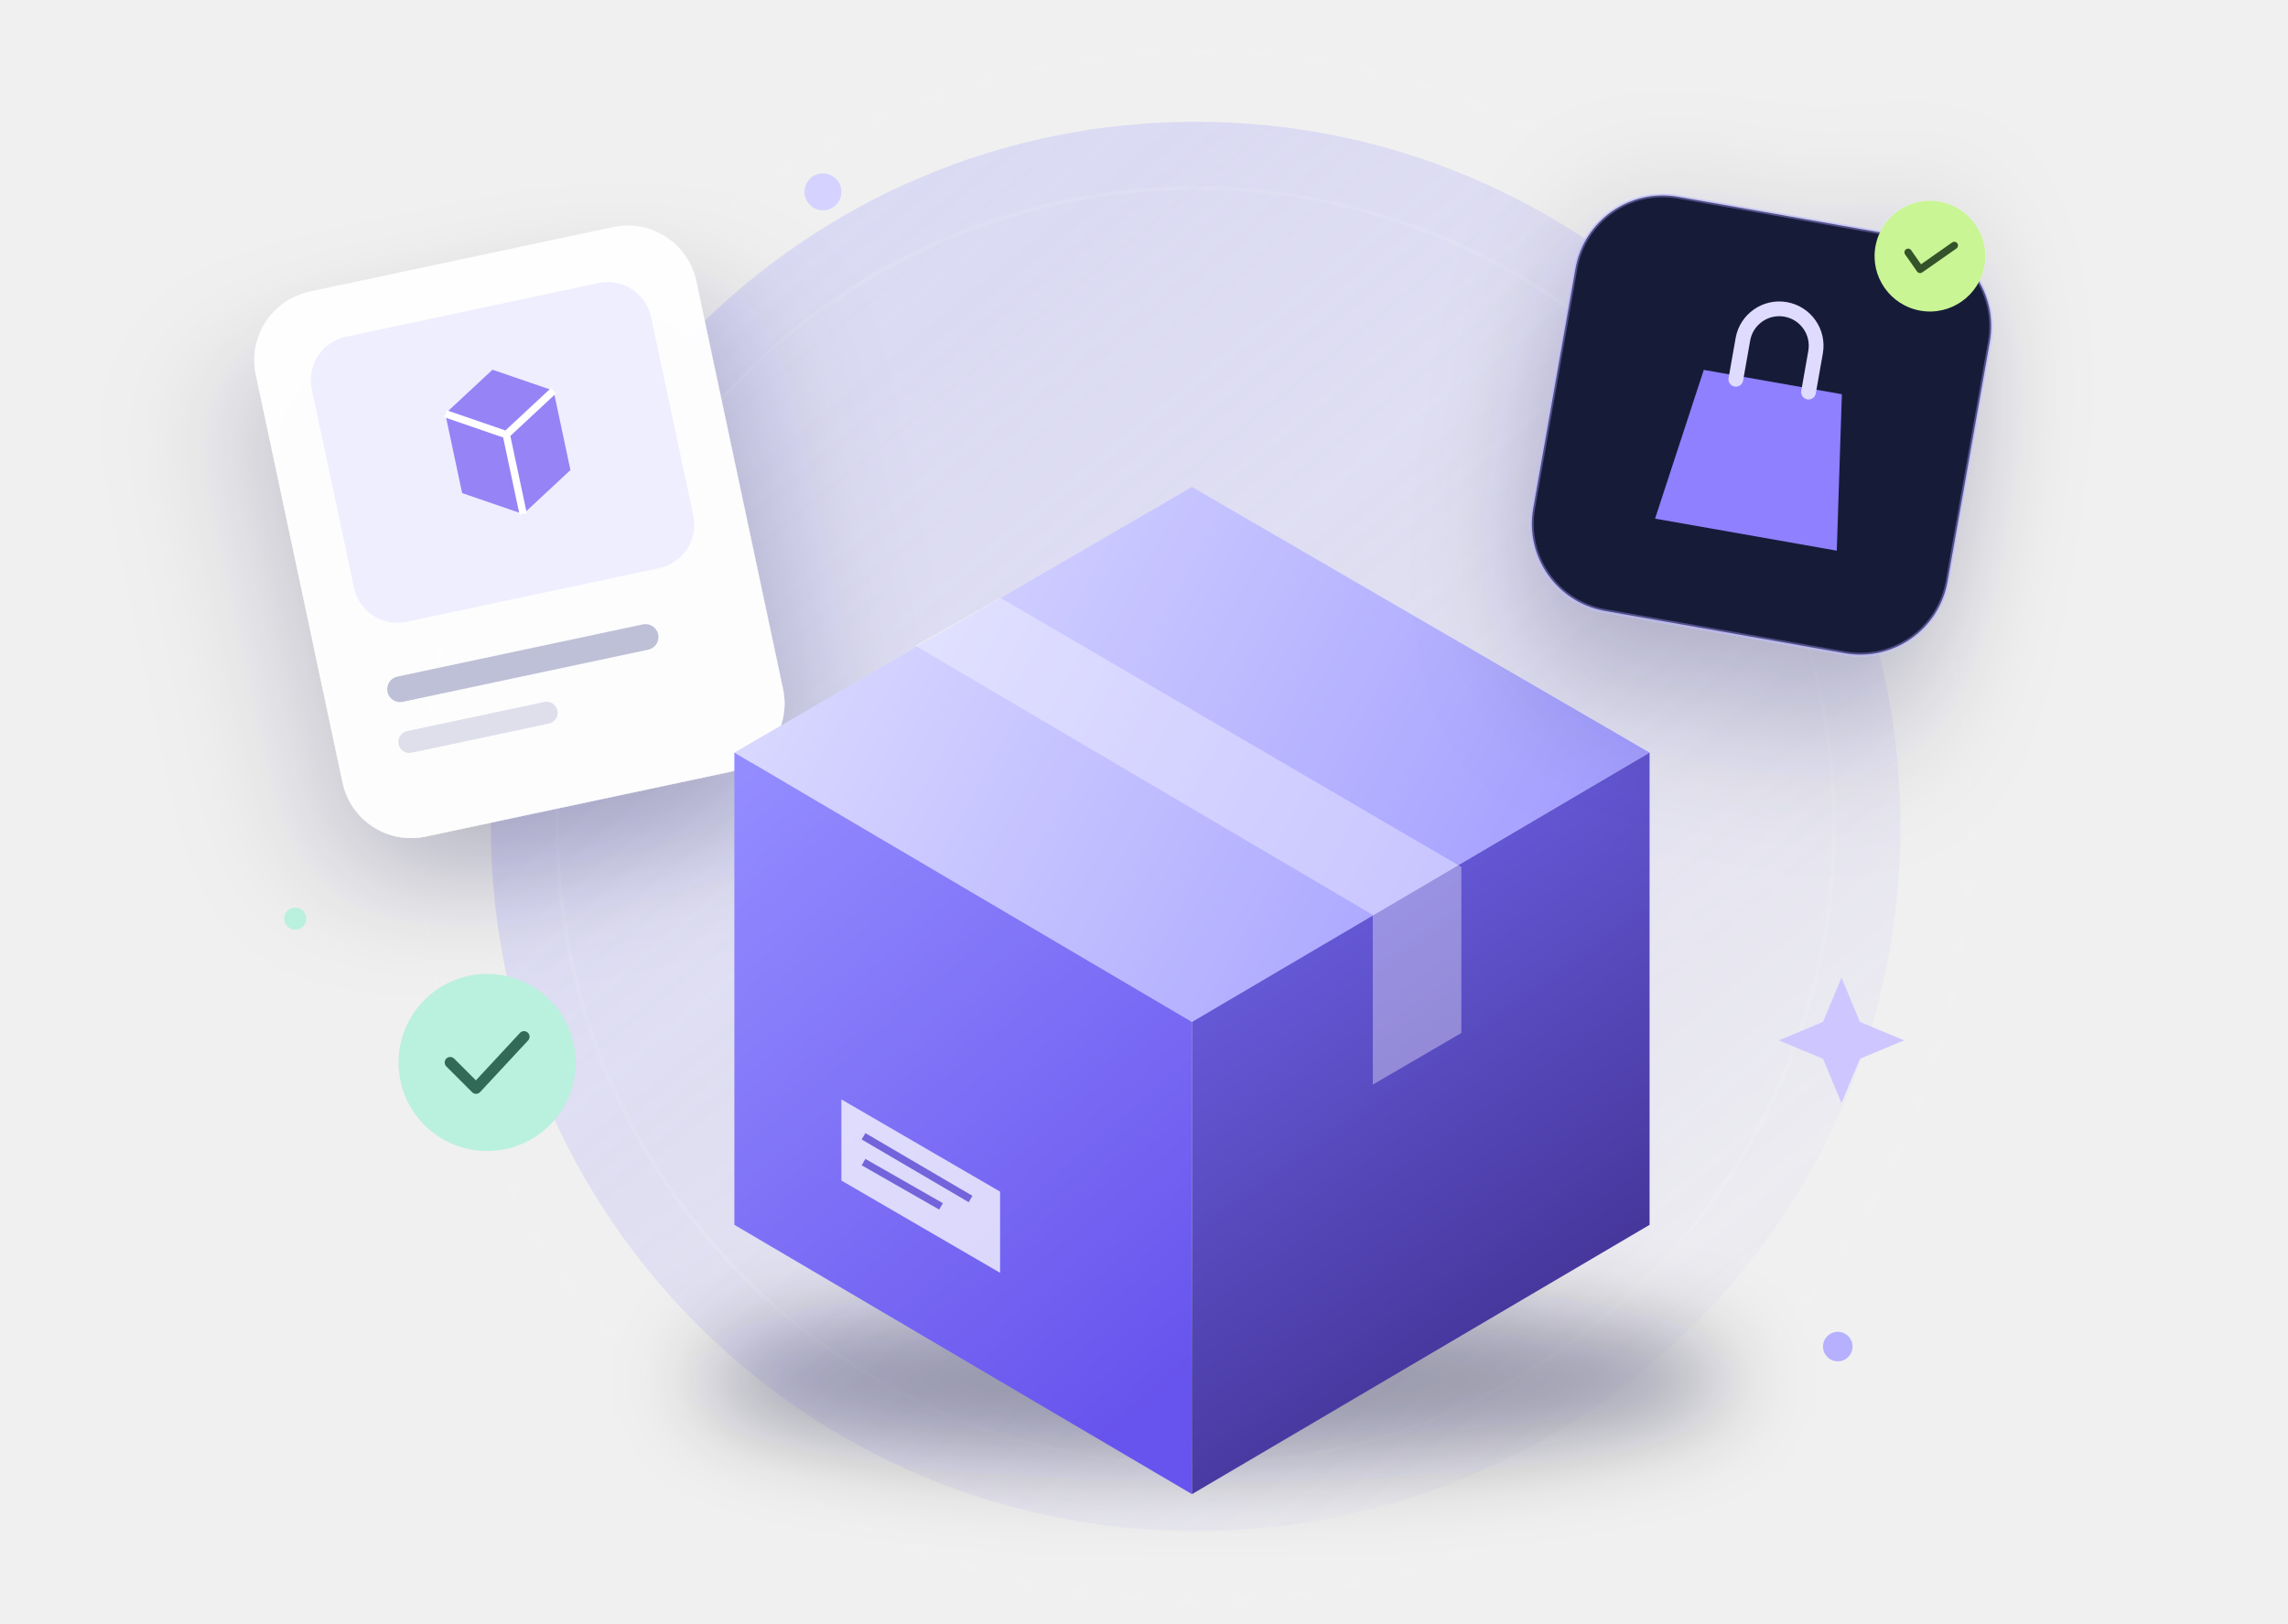
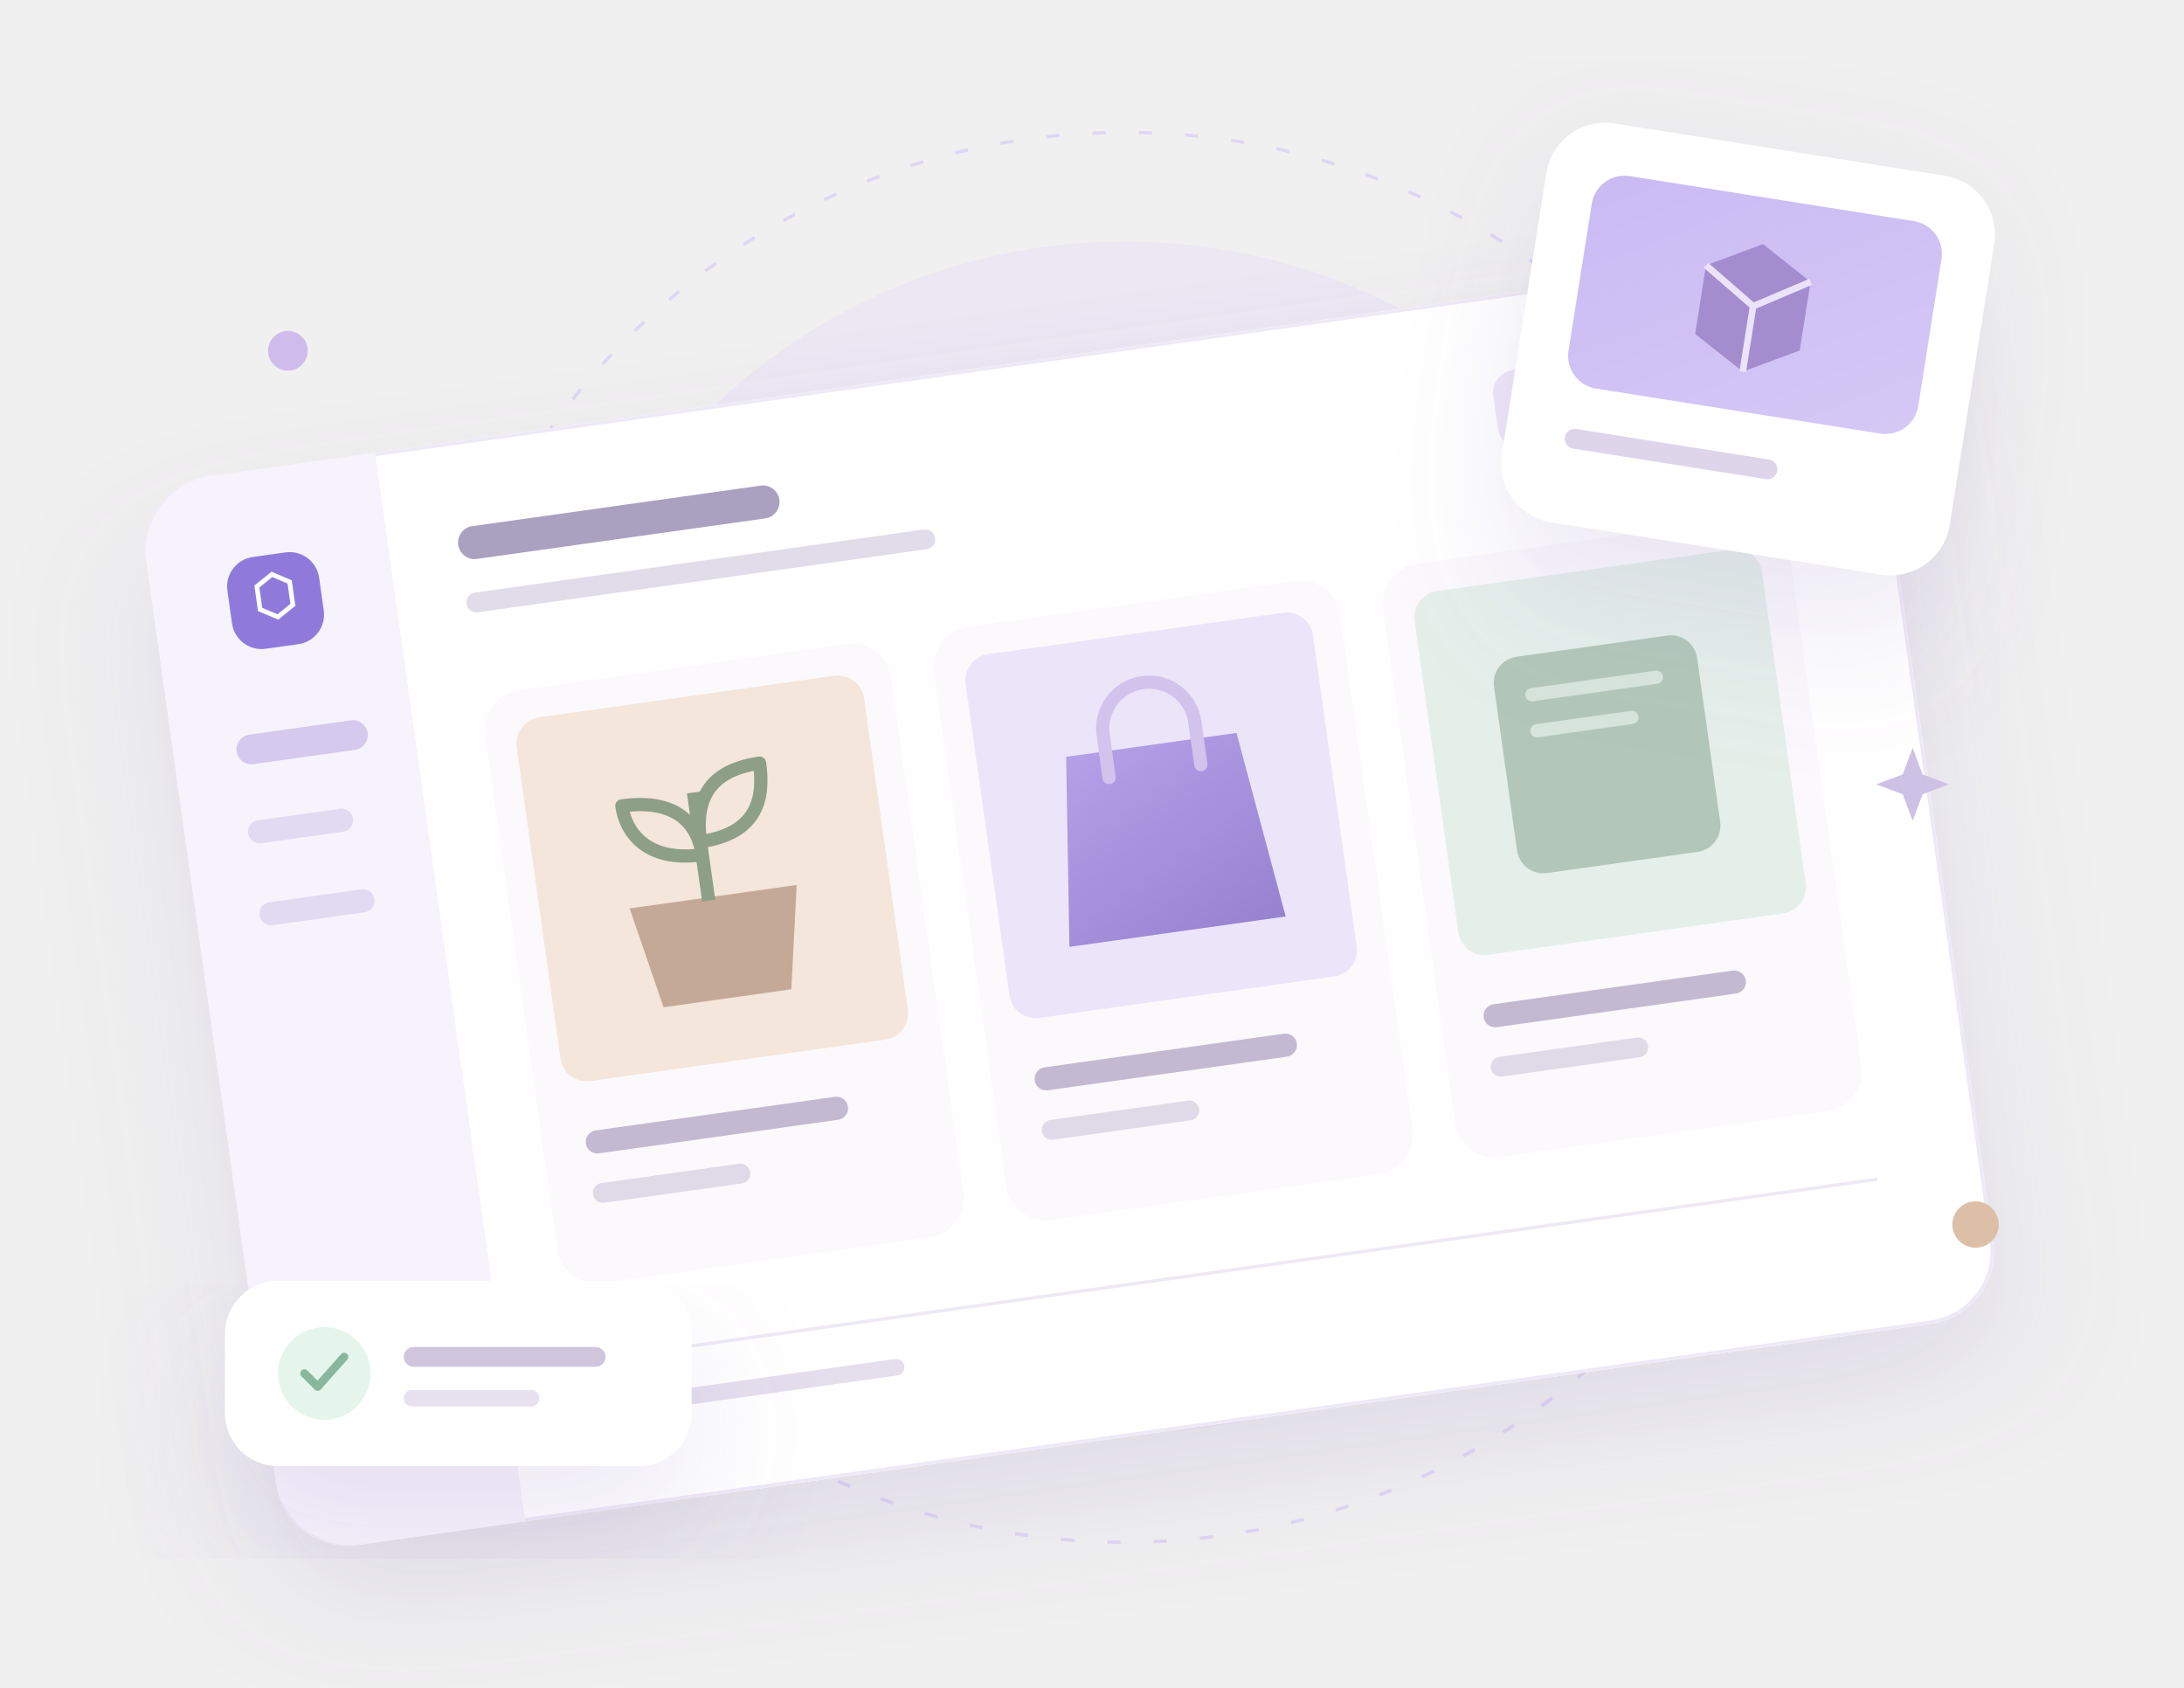
- <svg xmlns="http://www.w3.org/2000/svg" viewBox="0 0 620 440" fill="none">
+ <svg xmlns="http://www.w3.org/2000/svg" viewBox="0 0 660 510" fill="none">
  <defs>
-     <linearGradient id="orb" x1="144" y1="32" x2="458" y2="415" gradientUnits="userSpaceOnUse">
-       <stop stop-color="#a2a5ff" stop-opacity=".3" />
-       <stop offset="1" stop-color="#6c5cf8" stop-opacity="0" />
+     <linearGradient id="card" x1="320" y1="130" x2="500" y2="440" gradientUnits="userSpaceOnUse">
+       <stop stop-color="#c8b8f3" />
+       <stop offset="1" stop-color="#eee7fa" />
    </linearGradient>
-     <linearGradient id="top" x1="201" y1="130" x2="432" y2="255" gradientUnits="userSpaceOnUse">
-       <stop stop-color="#e1e1ff" />
-       <stop offset="1" stop-color="#a09bff" />
+     <linearGradient id="object" x1="358" y1="215" x2="410" y2="315" gradientUnits="userSpaceOnUse">
+       <stop stop-color="#b3a0e7" />
+       <stop offset="1" stop-color="#8973c5" />
    </linearGradient>
-     <linearGradient id="left" x1="200" y1="211" x2="333" y2="365" gradientUnits="userSpaceOnUse">
-       <stop stop-color="#938cff" />
-       <stop offset="1" stop-color="#6753ed" />
-     </linearGradient>
-     <linearGradient id="right" x1="330" y1="220" x2="435" y2="367" gradientUnits="userSpaceOnUse">
-       <stop stop-color="#7165ec" />
-       <stop offset="1" stop-color="#403091" />
-     </linearGradient>
-     <filter id="shadow" x="-60%" y="-60%" width="220%" height="220%">
-       <feGaussianBlur stdDeviation="12" />
-     </filter>
-     <filter id="cardShadow" x="-40%" y="-40%" width="180%" height="180%">
-       <feDropShadow dx="0" dy="16" stdDeviation="18" flood-color="#050a38" flood-opacity=".25" />
+     <filter id="shadow" x="-30%" y="-30%" width="160%" height="180%">
+       <feDropShadow dx="0" dy="18" stdDeviation="20" flood-color="#8874b8" flood-opacity=".16" />
    </filter>
  </defs>
-   <circle cx="324" cy="224" r="191" fill="url(#orb)" />
-   <circle cx="324" cy="224" r="173" stroke="#fff" stroke-opacity=".09" />
-   <circle cx="324" cy="224" r="210" stroke="#fff" stroke-opacity=".07" stroke-dasharray="4 11" />
-   <ellipse cx="329" cy="374" rx="140" ry="22" fill="#08082b" fill-opacity=".35" filter="url(#shadow)" />
-   <g transform="rotate(-12 144 145)" filter="url(#cardShadow)">
-     <rect x="80" y="68" width="122" height="151" rx="19" fill="#fff" fill-opacity=".95" />
-     <rect x="94" y="82" width="94" height="79" rx="12" fill="#eeeefe" />
-     <path d="m128 108 15-9 15 9v22l-15 9-15-9v-22Z" fill="#9683f6" />
-     <path d="m128 108 15 9 15-9M143 117v22" stroke="#fff" stroke-width="2" />
-     <rect x="97" y="175" width="75" height="7" rx="3.5" fill="#bec0d7" />
-     <rect x="97" y="190" width="44" height="6" rx="3" fill="#dedfeb" />
+   <circle cx="340" cy="253" r="213" stroke="#dfd6f3" stroke-dasharray="4 10" />
+   <circle cx="340" cy="253" r="180" fill="#e6def6" fill-opacity=".5" />
+   <g transform="rotate(-8 330 270)" filter="url(#shadow)">
+     <rect x="61" y="108" width="524" height="326" rx="22" fill="#fff" />
+     <rect x="61.5" y="108.5" width="523" height="325" rx="21.5" stroke="#eee9f7" />
+     <path d="M61 131c0-12.7 10.3-23 23-23h50v326H84c-12.7 0-23-10.3-23-23V131Z" fill="#f6f3fc" />
+     <rect x="84" y="134" width="28" height="28" rx="9" fill="#8f7adc" />
+     <path d="m93 143 5-3 5 3v7l-5 3-5-3v-7Z" stroke="#fff" stroke-width="1.4" />
+     <rect x="80" y="187" width="40" height="9" rx="4.5" fill="#d5c9ed" />
+     <rect x="80" y="213" width="32" height="7" rx="3.5" fill="#e2daf1" />
+     <rect x="80" y="238" width="35" height="7" rx="3.5" fill="#e2daf1" />
+     <rect x="155" y="134" width="98" height="10" rx="5" fill="#aaa0bf" />
+     <rect x="155" y="154" width="143" height="6" rx="3" fill="#e1dce9" />
+     <rect x="471" y="131" width="85" height="24" rx="7" fill="#eee8f9" />
+     <rect x="488" y="140" width="51" height="6" rx="3" fill="#b8a7d8" />
+     <rect x="155" y="185" width="124" height="181" rx="12" fill="#fbf9fc" />
+     <rect x="292" y="185" width="124" height="181" rx="12" fill="#fbf9fc" />
+     <rect x="429" y="185" width="124" height="181" rx="12" fill="#fbf9fc" />
+     <rect x="164" y="194" width="106" height="111" rx="8" fill="#f4e6db" />
+     <path d="M191 255h51l-6 31h-39l-6-31Z" fill="#c5a997" />
+     <path d="M215 256v-33m0 19c-17 0-22-10-22-18 17 0 22 9 22 18Zm0-4c18 0 21-11 21-21-17 0-21 10-21 21Z" stroke="#8d9f86" stroke-width="4" stroke-linejoin="round" />
+     <rect x="301" y="194" width="106" height="111" rx="8" fill="#ece5fa" />
+     <path d="M328 228h52l7 57h-66l7-57Z" fill="url(#object)" />
+     <path d="M340 236v-13a14 14 0 0 1 28 0v13" stroke="#d2c3ed" stroke-width="4" stroke-linecap="round" />
+     <rect x="438" y="194" width="106" height="111" rx="8" fill="#e5efea" />
+     <rect x="459" y="217" width="62" height="66" rx="8" fill="#b2c7b9" />
+     <path d="M470 229h38M470 240h29" stroke="#d7e5dc" stroke-width="4" stroke-linecap="round" />
+     <rect x="168" y="320" width="80" height="7" rx="3.5" fill="#c3b9d0" />
+     <rect x="168" y="336" width="48" height="6" rx="3" fill="#e0d9e8" />
+     <rect x="305" y="320" width="80" height="7" rx="3.5" fill="#c3b9d0" />
+     <rect x="305" y="336" width="48" height="6" rx="3" fill="#e0d9e8" />
+     <rect x="442" y="320" width="80" height="7" rx="3.5" fill="#c3b9d0" />
+     <rect x="442" y="336" width="48" height="6" rx="3" fill="#e0d9e8" />
+     <rect x="155" y="388" width="398" height="1" fill="#eee9f5" />
+     <rect x="155" y="401" width="99" height="5" rx="2.5" fill="#e4deed" />
  </g>
-   <path d="m199 204 124-72 124 72-124 73-124-73Z" fill="url(#top)" />
-   <path d="m199 204 124 73v128l-124-73V204Z" fill="url(#left)" />
-   <path d="m323 277 124-73v128l-124 73V277Z" fill="url(#right)" />
-   <path d="m248 175 124 73v46l24-14v-45l-125-73-23 13Z" fill="#fff" fill-opacity=".35" />
-   <path d="m228 298 43 25v22l-43-25v-22Z" fill="#fff" fill-opacity=".75" />
-   <path d="m234 308 29 17" stroke="#7364db" stroke-width="2" />
-   <path d="m234 315 21 12" stroke="#7364db" stroke-width="2" />
-   <g transform="rotate(10 476 117)" filter="url(#cardShadow)">
-     <rect x="420" y="58" width="114" height="114" rx="24" fill="#171a39" stroke="#a6a0ff" stroke-opacity=".4" />
-     <path d="M459 103h38l6 42h-50l6-42Z" fill="#8e80ff" />
-     <path d="M468 104V93a10 10 0 0 1 20 0v11" stroke="#dfdbff" stroke-width="4" stroke-linecap="round" />
-     <circle cx="514" cy="62" r="15" fill="#c9f594" />
-     <path d="m508 62 4 4 8-8" stroke="#345229" stroke-width="2" stroke-linecap="round" stroke-linejoin="round" />
+   <g transform="rotate(9 525 110)" filter="url(#shadow)">
+     <rect x="459" y="44" width="137" height="122" rx="18" fill="#fff" />
+     <rect x="474" y="59" width="107" height="65" rx="10" fill="url(#card)" />
+     <path d="m511 82 16-9 16 9v21l-16 9-16-9V82Z" fill="#a48dcf" />
+     <path d="m511 82 16 10 16-10M527 92v20" stroke="#ece3fa" stroke-width="2" />
+     <rect x="477" y="137" width="65" height="6" rx="3" fill="#ded5ea" />
  </g>
-   <circle cx="132" cy="288" r="24" fill="#baf0de" />
-   <path d="m122 288 7 7 13-14" stroke="#326a58" stroke-width="3" stroke-linecap="round" stroke-linejoin="round" />
-   <path d="m499 265 5 12 12 5-12 5-5 12-5-12-12-5 12-5 5-12Z" fill="#cec7ff" />
-   <circle cx="223" cy="52" r="5" fill="#d5d2ff" />
-   <circle cx="498" cy="365" r="4" fill="#b6b0ff" />
-   <circle cx="80" cy="249" r="3" fill="#baf0de" />
+   <g filter="url(#shadow)">
+     <rect x="68" y="387" width="141" height="56" rx="16" fill="#fff" />
+     <circle cx="98" cy="415" r="14" fill="#e5f5ec" />
+     <path d="m92 415 4 4 8-9" stroke="#88b79d" stroke-width="2.5" stroke-linecap="round" stroke-linejoin="round" />
+     <rect x="122" y="407" width="61" height="6" rx="3" fill="#cfc6de" />
+     <rect x="122" y="420" width="41" height="5" rx="2.5" fill="#e8e1ef" />
+   </g>
+   <circle cx="87" cy="106" r="6" fill="#d0bcec" />
+   <circle cx="597" cy="370" r="7" fill="#dcbfa6" />
+   <path d="m578 226 3 8 8 3-8 3-3 8-3-8-8-3 8-3 3-8Z" fill="#cec1e6" />
</svg>
